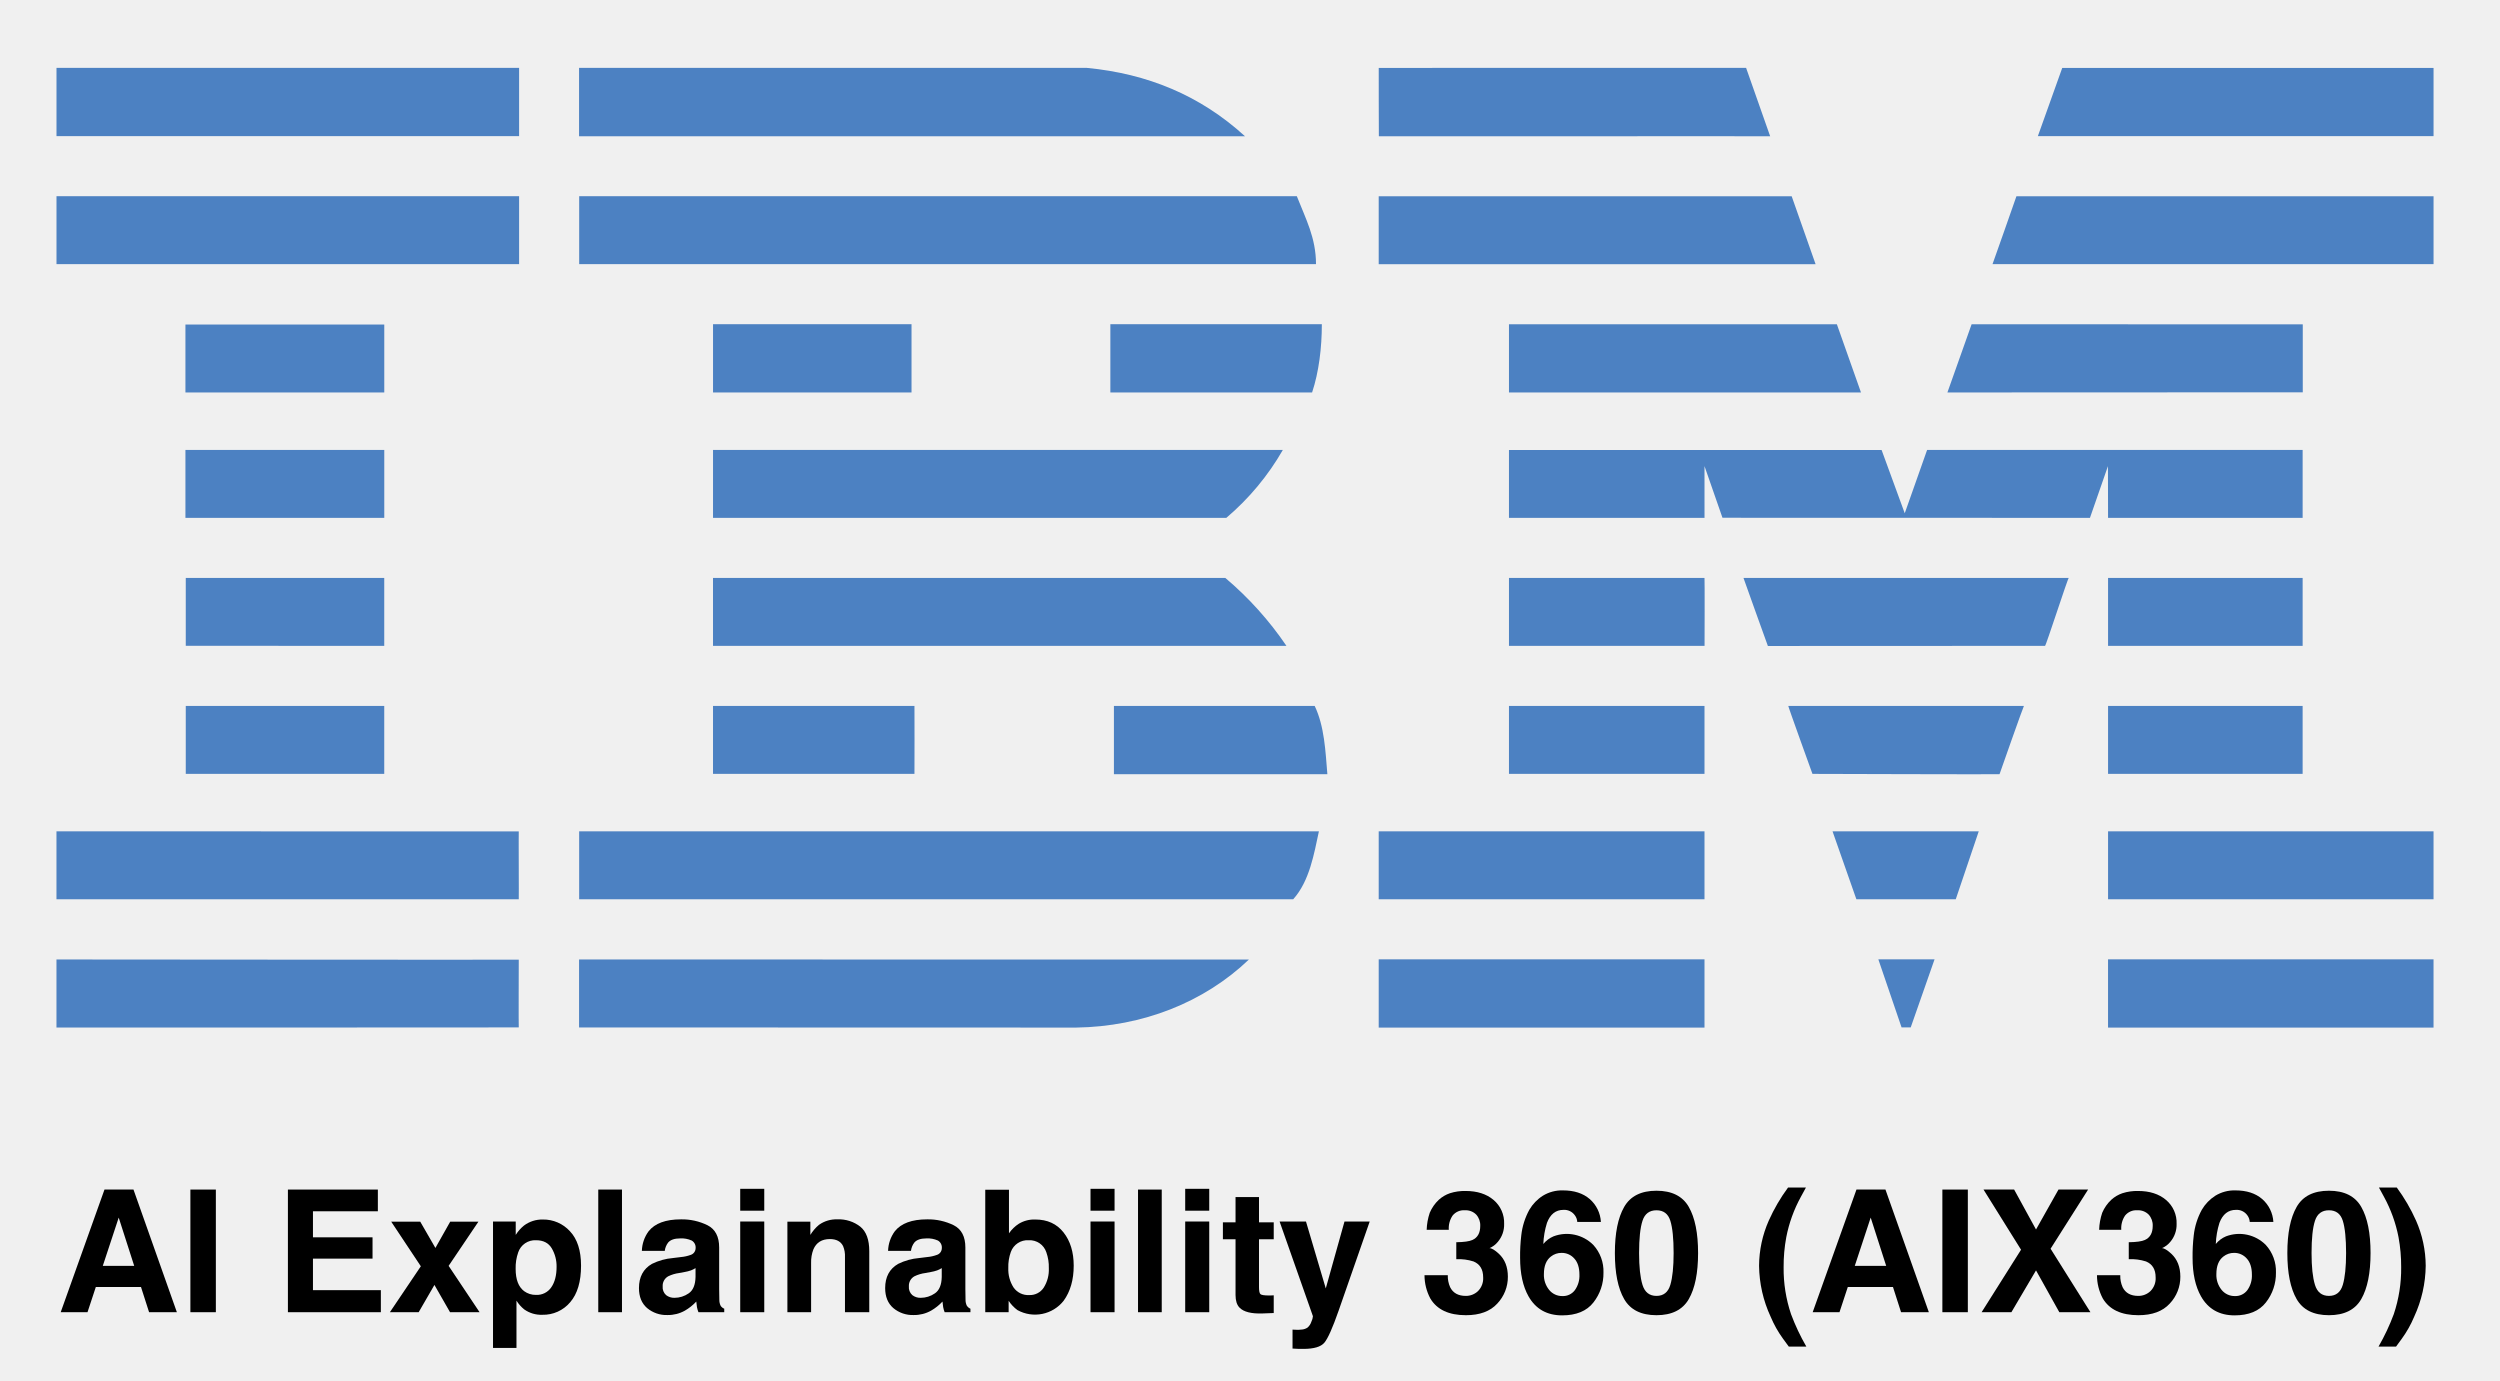
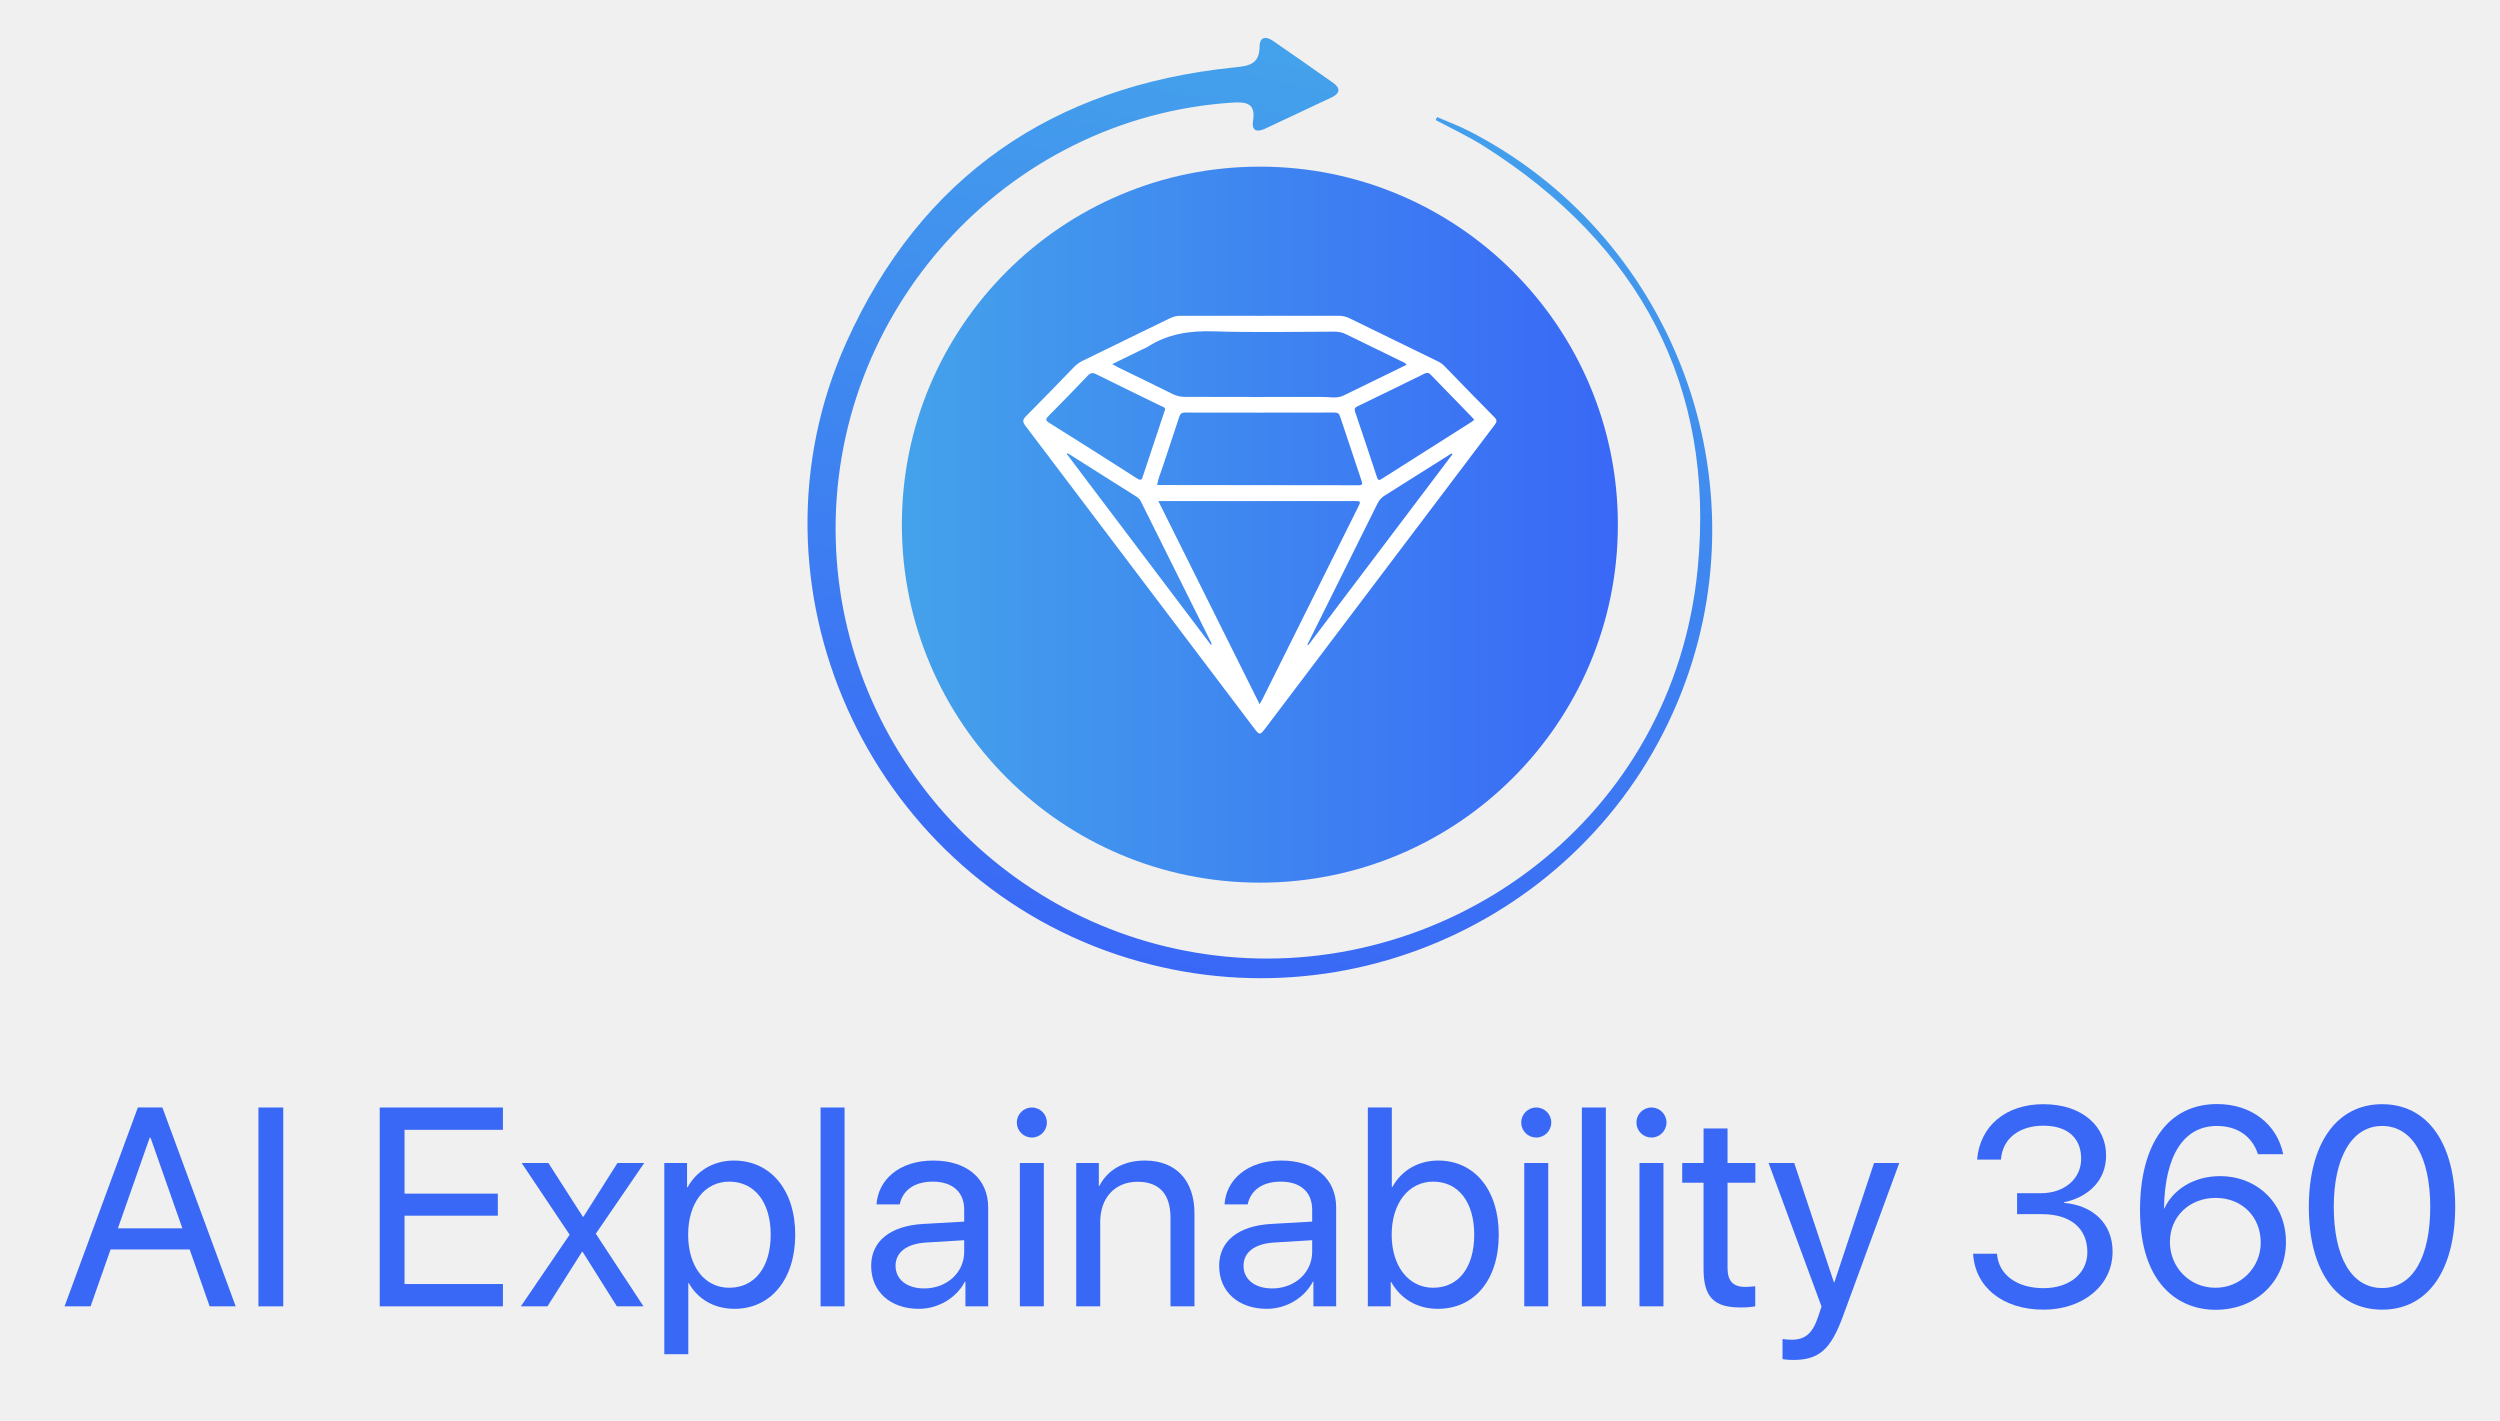
- <svg xmlns="http://www.w3.org/2000/svg" id="Layer_1" data-name="Layer 1" viewBox="0 0 1105.52 610.52">
+ <svg xmlns="http://www.w3.org/2000/svg" xmlns:xlink="http://www.w3.org/1999/xlink" id="Layer_1" data-name="Layer 1" viewBox="0 0 1978 1124">
  <defs>
-     <style>.cls-1{fill:#4c81c2;}</style>
+     <style>.cls-1{fill:#3968f6;}.cls-2{fill:url(#linear-gradient);}.cls-3{fill:#fff;}.cls-4{fill:url(#linear-gradient-2);}</style>
+     <linearGradient id="linear-gradient" x1="713.551" y1="415.1" x2="1280.06" y2="415.1" gradientUnits="userSpaceOnUse">
+       <stop offset="0" stop-color="#44a2eb" />
+       <stop offset="1" stop-color="#3968f6" />
+     </linearGradient>
+     <linearGradient id="linear-gradient-2" x1="7675.393" y1="-5032.934" x2="8412.327" y2="-5032.934" gradientTransform="matrix(-0.20036, 0.97972, 0.97972, 0.20036, 7541.644, -6466.817)" xlink:href="#linear-gradient" />
  </defs>
-   <path class="cls-1" d="M1076.135,60.203H901.159l10.779-30.169h164.197Zm-466.451-30.174,162.455-.019,10.639,30.242c.078-.043-173.038.038-173.038,0,0-.043-.104-30.223-.055-30.223Zm-129.022-.006c26.776,2.583,50.048,12.122,69.879,30.223,0,0-294.475.03-294.475,0V30.015Zm-455.68,0H229.553v30.17H24.982Zm1051.153,86.783H881.108s10.638-30.01,10.572-30.022h184.455Zm-273.26.037H609.676v-30.065H792.292Zm-229.404-30.072c3.88,9.913,8.475,18.387,8.475,30.023H256.121v-30.023Zm-548.489,0H229.553v30.023H24.982Zm836.176,86.778,10.704-30.161,146.44.042v30.052Zm-48.883-30.169,10.668,30.169H667.279v-30.169Zm-227.746-.005c0,10.343-1.298,21.122-4.309,30.174H491.008v-30.174ZM82,143.521h87.929v30.022H82Zm233.307-.147h87.777v30.168H315.307Zm438.438,62.75s.025,22.834.007,22.877H667.278v-30.022H832.056l10.234,27.992c.048.018,9.868-28.06,9.888-27.999h166.068v30.03H932.199c-.008-.044-.048-22.872-.048-22.872l-7.959,22.871-162.502-.043Zm-438.437-7.152h251.98v-.012a113.394,113.394,0,0,1-24.997,30.041s-226.99.042-226.99,0l.006-30.029ZM82,198.966h87.929v30.03H82Zm850.2,56.615h86.047v30.023H932.2Zm-178.455,0H667.279v30.023c-.043-.015,86.491.01,86.491,0C753.77,285.589,753.868,255.581,753.745,255.581Zm161.075,0c-.39-.043-10.08,30.008-10.486,30.023l-122.564.053c-.096-.047-10.776-30.12-10.784-30.076Zm-599.524-.006H541.858a148.205,148.205,0,0,1,27.014,30.03c.413-.016-253.572.01-253.572,0l-.005-30.03Zm-145.38,30.022v-30.023H82.146s.017,30.015,0,30.015Zm762.284,26.587h86.041v30.028H932.2Zm-264.926,0h86.472v30.023H667.274Zm216.938,30.169c.023-.136,10.612-30.195,10.777-30.17H790.798c-.181-.012,10.682,30.034,10.682,30.034s82.712.261,82.732.136Zm-568.911-.146c0,.12-.005-30.023,0-30.028h89.08s.08,30.038,0,30.038C404.297,342.217,315.301,342.181,315.301,342.207Zm266.073-30.028c4.306,9.05,4.74,19.822,5.598,30.166H492.584v-30.166Zm-499.229,0h87.771v30.021H82.145Zm850.055,55.45h143.93v30.036H932.2Zm-322.529,0H753.745v30.036H609.671Zm255.18,30.036H820.906l-10.545-30.036h64.653ZM24.97,367.629v30.023H229.4c.086.047-.091-30.005,0-30.005Zm558.261,0c-2.152,9.906-4.124,21.98-11.362,30.036l-2.7-.013H256.109v-30.023Zm261.702,86.704h-4.044l-10.271-30.096h24.856Zm87.259-30.096h143.937v30.169H932.192Zm-676.126,30.096v-30.048l296.198.037c-19.83,18.957-47.038,29.658-76.341,30.083l-219.813-.06m353.561-30.108H753.745v30.169H609.671Zm-380.271.133s-.091,29.963,0,29.963c.086,0-204.37.122-204.43.06-.055-.06.055-30.107,0-30.107s204.339.183,204.43.084Z" />
-   <path d="M46.203,526.034H59.026l19.188,54.234H65.925l-3.579-11.148H42.374l-3.677,11.148h-11.854Zm-.747,33.74H59.346l-6.851-21.341Z" />
-   <path d="M95.452,580.269H84.193V526.034H95.452Z" />
-   <path d="M167.091,535.637H138.391v11.517h26.345v9.42H138.391v13.945h30.024v9.75H127.316V526.034h39.774Z" />
-   <path d="M172.407,580.269l13.688-20.311-13.099-19.722H185.837l6.7,11.617,6.546-11.617h12.474l-13.172,19.538,13.687,20.494H199.01l-6.902-12.058-6.969,12.058Z" />
-   <path d="M252.035,544.468q4.907,5.188,4.907,15.232,0,10.597-4.796,16.153a15.568,15.568,0,0,1-12.351,5.556,12.952,12.952,0,0,1-7.999-2.392,15.451,15.451,0,0,1-3.407-3.863v20.899h-10.376V540.163h10.045v5.924a16.884,16.884,0,0,1,3.629-4.121,13.394,13.394,0,0,1,8.369-2.687A15.858,15.858,0,0,1,252.035,544.468Zm-8.048,7.543q-2.138-3.568-6.933-3.569a7.884,7.884,0,0,0-7.917,5.409,20.307,20.307,0,0,0-1.115,7.285q0,6.99,3.751,9.824a8.612,8.612,0,0,0,5.28,1.655,7.675,7.675,0,0,0,6.748-3.385q2.323-3.385,2.324-9.015A15.663,15.663,0,0,0,243.987,552.011Z" />
-   <path d="M275.045,580.269H264.559V526.034h10.486Z" />
-   <path d="M301.159,555.874a16.58,16.58,0,0,0,4.188-.92,3.155,3.155,0,0,0,2.261-2.98,3.525,3.525,0,0,0-1.734-3.403,10.954,10.954,0,0,0-5.091-.938q-3.767,0-5.333,1.84a7.589,7.589,0,0,0-1.492,3.68H283.839a15.343,15.343,0,0,1,2.957-8.646q4.176-5.298,14.338-5.299a25.573,25.573,0,0,1,11.751,2.612q5.136,2.613,5.136,9.861v18.396q0,1.915.073,4.637a5.816,5.816,0,0,0,.626,2.796,3.752,3.752,0,0,0,1.545,1.215v1.545H308.859a11.666,11.666,0,0,1-.662-2.281q-.185-1.066-.294-2.429a21.636,21.636,0,0,1-5.033,4.011,15.211,15.211,0,0,1-7.698,1.95,13.279,13.279,0,0,1-9.048-3.109q-3.572-3.108-3.571-8.812,0-7.396,5.745-10.708a25.681,25.681,0,0,1,9.267-2.575Zm6.412,4.894a11.64,11.64,0,0,1-2.033,1.012,17.175,17.175,0,0,1-2.816.718l-2.387.441a15.721,15.721,0,0,0-4.82,1.435,4.79,4.79,0,0,0-2.477,4.452,4.651,4.651,0,0,0,1.513,3.882,5.747,5.747,0,0,0,3.68,1.196,10.956,10.956,0,0,0,6.333-1.987q2.896-1.986,3.007-7.248Z" />
-   <path d="M337.963,535.38h-10.633v-9.677h10.633Zm-10.633,4.783h10.633v40.105h-10.633Z" />
-   <path d="M380.459,542.463q3.939,3.256,3.939,10.799v27.007H373.654V555.874a11.201,11.201,0,0,0-.84-4.856q-1.535-3.091-5.844-3.091-5.297,0-7.269,4.525a15.643,15.643,0,0,0-1.023,6.107v21.709H348.192V540.236h10.155v5.851a17.751,17.751,0,0,1,3.811-4.452,13.2,13.2,0,0,1,8.17-2.429A15.373,15.373,0,0,1,380.459,542.463Z" />
-   <path d="M410.033,555.874a16.58,16.58,0,0,0,4.188-.92,3.155,3.155,0,0,0,2.261-2.98,3.525,3.525,0,0,0-1.734-3.403,10.954,10.954,0,0,0-5.091-.938q-3.767,0-5.333,1.84a7.589,7.589,0,0,0-1.492,3.68H392.713a15.343,15.343,0,0,1,2.957-8.646q4.176-5.298,14.338-5.299a25.573,25.573,0,0,1,11.751,2.612q5.136,2.613,5.136,9.861v18.396q0,1.915.073,4.637a5.815,5.815,0,0,0,.626,2.796,3.752,3.752,0,0,0,1.545,1.215v1.545H417.733a11.666,11.666,0,0,1-.662-2.281q-.185-1.066-.294-2.429a21.636,21.636,0,0,1-5.033,4.011,15.211,15.211,0,0,1-7.698,1.95,13.279,13.279,0,0,1-9.048-3.109q-3.572-3.108-3.571-8.812,0-7.396,5.745-10.708a25.681,25.681,0,0,1,9.267-2.575Zm6.412,4.894a11.64,11.64,0,0,1-2.033,1.012,17.175,17.175,0,0,1-2.816.718l-2.387.441a15.721,15.721,0,0,0-4.82,1.435,4.79,4.79,0,0,0-2.477,4.452,4.651,4.651,0,0,0,1.513,3.882,5.747,5.747,0,0,0,3.68,1.196,10.956,10.956,0,0,0,6.333-1.987q2.896-1.986,3.007-7.248Z" />
-   <path d="M470.301,544.982q4.5,5.704,4.5,14.718,0,9.347-4.438,15.491a16.109,16.109,0,0,1-20.415,4.157,15.972,15.972,0,0,1-3.92-4.121v5.041H435.689V526.107h10.486V545.388a15.342,15.342,0,0,1,4.407-4.269,13.16,13.16,0,0,1,7.258-1.84Q465.801,539.279,470.301,544.982Zm-8.765,24.432a14.856,14.856,0,0,0,2.264-8.609,19.269,19.269,0,0,0-1.113-7.064,7.75,7.75,0,0,0-7.791-5.299,7.868,7.868,0,0,0-7.902,5.188,19.317,19.317,0,0,0-1.113,7.138,14.853,14.853,0,0,0,2.3,8.536,7.896,7.896,0,0,0,7.011,3.385A7.273,7.273,0,0,0,461.536,569.414Z" />
-   <path d="M492.867,535.38h-10.633v-9.677h10.633Zm-10.633,4.783h10.633v40.105h-10.633Z" />
-   <path d="M513.729,580.269H503.243V526.034h10.486Z" />
-   <path d="M534.739,535.38h-10.633v-9.677h10.633Zm-10.633,4.783h10.633v40.105h-10.633Z" />
-   <path d="M540.773,548v-7.47h5.593V529.346h10.376v11.185h6.512V548h-6.512v21.193q0,2.465.625,3.072.627.608,3.826.607c.318,0,.656-.006,1.012-.019q.533-.018,1.049-.055v7.837l-4.967.184q-7.433.258-10.155-2.575-1.766-1.803-1.766-5.557V548Z" />
-   <path d="M571.569,587.959l1.325.073a16.603,16.603,0,0,0,2.943-.11,5.291,5.291,0,0,0,2.354-.847,5.654,5.654,0,0,0,1.711-2.612,6.309,6.309,0,0,0,.682-2.428l-14.737-41.872h11.664l8.757,29.582,8.279-29.582h11.148l-13.75,39.443q-3.986,11.405-6.306,14.147-2.32,2.741-9.282,2.741-1.4,0-2.247-.019-.848-.019-2.542-.129Z" />
-   <path d="M640.228,563.896a12.014,12.014,0,0,0,1.028,5.298q1.909,3.864,6.938,3.863a7.679,7.679,0,0,0,5.378-2.115,7.872,7.872,0,0,0,2.294-6.09q0-5.262-4.255-7.027a21.545,21.545,0,0,0-7.63-.993v-7.507q5.098-.073,7.113-.993,3.483-1.545,3.483-6.255a7,7,0,0,0-1.779-4.967,6.507,6.507,0,0,0-5.01-1.914,6.331,6.331,0,0,0-5.449,2.355,10.008,10.008,0,0,0-1.67,6.291h-9.787a26.359,26.359,0,0,1,1.359-7.542,16.997,16.997,0,0,1,4.044-5.777,14.091,14.091,0,0,1,4.888-2.87,21.144,21.144,0,0,1,6.947-.993q7.645,0,12.331,3.955a13.183,13.183,0,0,1,4.687,10.615,11.735,11.735,0,0,1-2.797,7.948,9.549,9.549,0,0,1-3.679,2.759q1.434,0,4.12,2.466,4.011,3.716,4.011,10.155A17.113,17.113,0,0,1,662.106,576.46q-4.688,5.133-13.876,5.133-11.322,0-15.731-7.396a21.943,21.943,0,0,1-2.573-10.302Z" />
-   <path d="M697.48,540.347a5.343,5.343,0,0,0-.994-2.833,5.757,5.757,0,0,0-5.114-2.502q-5.114,0-7.285,5.74a35.63,35.63,0,0,0-1.619,9.346,11.766,11.766,0,0,1,4.526-3.386,16.572,16.572,0,0,1,17.532,3.753,17.248,17.248,0,0,1,4.544,12.326,20.806,20.806,0,0,1-4.452,13.173q-4.452,5.703-13.835,5.703-10.081,0-14.864-8.426-3.718-6.586-3.717-16.999a77.231,77.231,0,0,1,.516-9.935,30.358,30.358,0,0,1,3.569-11.333,18.266,18.266,0,0,1,5.979-6.218,16.131,16.131,0,0,1,8.849-2.355q7.433,0,11.849,3.809a14.483,14.483,0,0,1,4.967,10.137ZM685.044,570.407a7.39,7.39,0,0,0,5.887,2.724,6.539,6.539,0,0,0,5.501-2.631,10.952,10.952,0,0,0,2.005-6.825q0-4.673-2.281-7.157a7.302,7.302,0,0,0-5.593-2.483,7.468,7.468,0,0,0-4.746,1.619q-3.091,2.392-3.091,7.727A10.458,10.458,0,0,0,685.044,570.407Z" />
-   <path d="M746.803,533.724q4.102,7.175,4.103,20.384,0,13.21-4.103,20.348-4.103,7.138-14.295,7.138-10.192,0-14.295-7.138-4.103-7.138-4.103-20.348,0-13.208,4.103-20.384,4.103-7.175,14.295-7.175Q742.699,526.549,746.803,533.724Zm-20.477,34.458q1.509,4.876,6.182,4.875,4.673,0,6.126-4.875t1.454-14.074q0-9.639-1.454-14.275-1.453-4.636-6.126-4.637-4.673,0-6.182,4.637-1.509,4.636-1.509,14.275Q724.817,563.307,726.326,568.182Z" />
-   <path d="M782.181,539.722a78.82,78.82,0,0,1,8.499-14.571h7.911l-2.245,4.121a61.351,61.351,0,0,0-6.438,17.809,70.435,70.435,0,0,0-1.178,13.319,62.926,62.926,0,0,0,3.274,20.716,94.535,94.535,0,0,0,6.771,14.35h-7.764l-2.612-3.569a47.889,47.889,0,0,1-5.409-9.64A54.911,54.911,0,0,1,777.875,559.737,49.947,49.947,0,0,1,782.181,539.722Z" />
-   <path d="M820.943,526.034h12.822l19.188,54.234H840.665l-3.579-11.148H817.113l-3.677,11.148H801.583Zm-.747,33.74h13.89l-6.852-21.341Z" />
-   <path d="M870.192,580.269H858.934V526.034h11.259Z" />
-   <path d="M889.454,580.269H876.281l17.44-27.633-16.594-26.602h13.54l9.673,17.662,9.938-17.662h13.099l-16.594,26.16,17.624,28.074H910.647L900.342,561.776Z" />
-   <path d="M937.6,563.896a12.014,12.014,0,0,0,1.028,5.298q1.909,3.864,6.938,3.863a7.679,7.679,0,0,0,5.378-2.115,7.872,7.872,0,0,0,2.294-6.09q0-5.262-4.255-7.027a21.545,21.545,0,0,0-7.63-.993v-7.507q5.098-.073,7.113-.993,3.483-1.545,3.483-6.255a7,7,0,0,0-1.779-4.967,6.507,6.507,0,0,0-5.01-1.914,6.331,6.331,0,0,0-5.449,2.355,10.008,10.008,0,0,0-1.67,6.291h-9.787a26.359,26.359,0,0,1,1.359-7.542,16.997,16.997,0,0,1,4.044-5.777,14.091,14.091,0,0,1,4.888-2.87,21.144,21.144,0,0,1,6.947-.993q7.645,0,12.331,3.955a13.183,13.183,0,0,1,4.687,10.615,11.735,11.735,0,0,1-2.797,7.948,9.549,9.549,0,0,1-3.679,2.759q1.434,0,4.12,2.466,4.011,3.716,4.011,10.155A17.113,17.113,0,0,1,959.479,576.46q-4.688,5.133-13.876,5.133-11.322,0-15.731-7.396a21.943,21.943,0,0,1-2.573-10.302Z" />
-   <path d="M994.852,540.347a5.343,5.343,0,0,0-.994-2.833,5.757,5.757,0,0,0-5.114-2.502q-5.114,0-7.285,5.74a35.629,35.629,0,0,0-1.619,9.346,11.766,11.766,0,0,1,4.526-3.386,16.572,16.572,0,0,1,17.532,3.753,17.248,17.248,0,0,1,4.544,12.326,20.806,20.806,0,0,1-4.452,13.173q-4.452,5.703-13.835,5.703-10.081,0-14.864-8.426-3.718-6.586-3.717-16.999a77.231,77.231,0,0,1,.516-9.935,30.358,30.358,0,0,1,3.569-11.333,18.266,18.266,0,0,1,5.979-6.218,16.131,16.131,0,0,1,8.849-2.355q7.433,0,11.849,3.809a14.483,14.483,0,0,1,4.967,10.137ZM982.415,570.407a7.39,7.39,0,0,0,5.887,2.724,6.539,6.539,0,0,0,5.501-2.631,10.952,10.952,0,0,0,2.005-6.825q0-4.673-2.281-7.157a7.302,7.302,0,0,0-5.593-2.483,7.468,7.468,0,0,0-4.746,1.619q-3.091,2.392-3.091,7.727A10.458,10.458,0,0,0,982.415,570.407Z" />
-   <path d="M1044.174,533.724q4.102,7.175,4.103,20.384,0,13.21-4.103,20.348-4.103,7.138-14.295,7.138-10.192,0-14.295-7.138-4.103-7.138-4.103-20.348,0-13.208,4.103-20.384,4.103-7.175,14.295-7.175Q1040.07,526.549,1044.174,533.724Zm-20.477,34.458q1.509,4.876,6.182,4.875,4.673,0,6.126-4.875t1.454-14.074q0-9.639-1.454-14.275-1.453-4.636-6.126-4.637-4.673,0-6.182,4.637-1.509,4.636-1.509,14.275Q1022.188,563.307,1023.697,568.182Z" />
-   <path d="M1068.374,539.722a50.033,50.033,0,0,1,4.297,20.016,54.988,54.988,0,0,1-5.104,22.519,47.929,47.929,0,0,1-5.4,9.64l-2.607,3.569h-7.75a94.861,94.861,0,0,0,6.746-14.35,63.158,63.158,0,0,0,3.262-20.716,70.693,70.693,0,0,0-1.173-13.319,61.523,61.523,0,0,0-6.415-17.809l-2.236-4.121h7.897A78.954,78.954,0,0,1,1068.374,539.722Z" />
+   <path class="cls-1" d="M150.07,988.555H87.485l-15.81,45.031H51.067l58.006-157.336h19.408l58.006,157.336H165.88ZM93.263,971.873h51.028l-25.187-71.744h-.654Z" />
+   <path class="cls-1" d="M204.483,1033.586V876.25h19.626V1033.586Z" />
+   <path class="cls-1" d="M397.913,1033.586H300.437V876.25h97.476v17.664H320.063V944.397h73.816V961.842H320.063v54.08H397.913Z" />
+   <path class="cls-1" d="M460.503,990.409l-27.367,43.177H412.092l38.598-56.698-37.944-56.698h21.153L461.157,962.714h.436l26.931-42.524H509.677L471.406,976.125,509.132,1033.586H488.088l-27.149-43.177Z" />
+   <path class="cls-1" d="M629.182,976.888c0,35.545-19.517,58.66-48.084,58.66-16.246,0-29.33-7.959-36.09-20.389h-.436v56.262h-18.972V920.191h17.991V939.381h.436c6.978-12.757,20.171-21.153,36.635-21.153C609.556,918.228,629.182,941.343,629.182,976.888Zm-19.408,0c0-25.623-12.648-41.978-32.819-41.978-19.408,0-32.492,16.791-32.492,41.978,0,25.296,13.084,41.978,32.492,41.978C597.126,1018.866,609.774,1002.62,609.774,976.888Z" />
+   <path class="cls-1" d="M649.249,876.25h18.972V1033.586h-18.972Z" />
+   <path class="cls-1" d="M689.266,1001.53c0-19.408,14.938-31.62,41.106-33.147l32.492-1.853v-9.486c0-13.847-9.158-22.134-24.859-22.134-14.61,0-23.769,6.87-26.168,17.991h-18.318c1.308-19.626,18.1-34.673,44.922-34.673,26.604,0,43.395,14.393,43.395,36.962v78.395H763.845v-19.517h-.436c-6.76,12.975-21.153,21.48-36.417,21.48C704.422,1035.549,689.266,1021.92,689.266,1001.53Zm73.597-11.012v-9.268l-30.311,1.853c-15.265.982-23.988,7.741-23.988,18.427,0,10.794,9.05,17.881,22.679,17.881C749.126,1019.411,762.864,1006.873,762.864,990.518Z" />
+   <path class="cls-1" d="M804.519,888.135a11.885,11.885,0,1,1,11.885,11.885A11.843,11.843,0,0,1,804.519,888.135Zm2.399,32.056H825.89V1033.586H806.918Z" />
+   <path class="cls-1" d="M851.514,920.191h17.882v18.1h.436c6.324-12.212,18.427-20.063,35.981-20.063,24.859,0,39.252,16.028,39.252,41.76v73.598h-18.972V963.369c0-18.318-8.613-28.349-26.059-28.349-17.882,0-29.548,12.648-29.548,31.838V1033.586h-18.972Z" />
+   <path class="cls-1" d="M964.587,1001.53c0-19.408,14.937-31.62,41.106-33.147l32.492-1.853v-9.486c0-13.847-9.158-22.134-24.859-22.134-14.61,0-23.769,6.87-26.168,17.991h-18.318c1.308-19.626,18.1-34.673,44.922-34.673,26.604,0,43.395,14.393,43.395,36.962v78.395h-17.99v-19.517h-.436c-6.76,12.975-21.153,21.48-36.417,21.48C979.742,1035.549,964.587,1021.92,964.587,1001.53Zm73.597-11.012v-9.268l-30.311,1.853c-15.265.982-23.988,7.741-23.988,18.427,0,10.794,9.05,17.881,22.679,17.881C1024.446,1019.411,1038.184,1006.873,1038.184,990.518Z" />
+   <path class="cls-1" d="M1100.774,1014.396h-.436V1033.586h-18.1V876.25h18.972V939.163h.436c7.087-12.975,20.28-20.934,36.308-20.934,28.567,0,47.866,23.115,47.866,58.66,0,35.654-19.19,58.66-48.192,58.66C1121.054,1035.549,1108.079,1027.48,1100.774,1014.396Zm.327-37.508c0,25.296,13.629,41.978,32.819,41.978,20.062,0,32.492-16.028,32.492-41.978,0-25.732-12.43-41.978-32.492-41.978C1114.73,934.91,1101.101,951.702,1101.101,976.888Z" />
+   <path class="cls-1" d="M1203.597,888.135a11.885,11.885,0,1,1,11.885,11.885A11.843,11.843,0,0,1,1203.597,888.135Zm2.399,32.056h18.972V1033.586h-18.972Z" />
+   <path class="cls-1" d="M1251.574,876.25h18.972V1033.586h-18.972Z" />
+   <path class="cls-1" d="M1294.753,888.135a11.885,11.885,0,1,1,11.885,11.885A11.843,11.843,0,0,1,1294.753,888.135Zm2.399,32.056h18.972V1033.586h-18.972Z" />
+   <path class="cls-1" d="M1366.826,892.824v27.367h22.025v15.592h-22.025v67.383c0,10.358,4.361,15.046,14.065,15.046a73.925,73.925,0,0,0,7.851-.545V1033.586a67.604,67.604,0,0,1-11.994.872c-20.825,0-28.894-8.505-28.894-30.312V935.783h-16.9v-15.592H1347.855v-27.367Z" />
+   <path class="cls-1" d="M1410.333,1075.346V1059.427a40.213,40.213,0,0,0,7.415.545c10.576,0,16.464-5.124,20.825-18.318l2.617-7.959L1399.321,920.191h20.28l31.402,94.423h.327l31.402-94.423H1502.685l-44.595,121.355C1448.386,1068.041,1439.009,1076,1418.511,1076A49.652,49.652,0,0,1,1410.333,1075.346Z" />
+   <path class="cls-1" d="M1595.915,944.069h18.863c18.754,0,31.838-11.557,31.838-27.258,0-15.591-9.813-26.168-29.984-26.168-18.535,0-32.274,9.813-33.473,26.822h-18.863c2.181-26.713,22.897-43.831,52.336-43.831,31.511,0,49.719,18.1,49.719,40.561,0,19.517-13.63,32.928-33.364,37.072v.436c22.897,1.963,38.489,16.246,38.489,38.598,0,27.04-23.769,45.903-54.626,45.903-32.601,0-54.299-18.209-55.716-44.267H1579.996c1.199,16.682,15.919,27.258,36.853,27.258,20.716,0,34.563-11.776,34.673-28.24.109-19.408-13.738-30.311-35.872-30.311h-19.735Z" />
+   <path class="cls-1" d="M1693.178,957.59c0-52.99,22.57-84.065,61.059-84.065,26.713,0,47.321,15.592,52.227,39.688h-19.953c-4.579-14.174-16.355-22.351-32.492-22.351-26.277,0-41.215,23.333-41.869,65.202h.327c6.433-14.175,22.57-25.514,43.941-25.514,29.984,0,52.227,22.134,52.227,52.009,0,31.075-23.442,53.754-55.716,53.754C1723.926,1036.312,1693.178,1016.141,1693.178,957.59Zm95.513,25.623c0-20.607-14.829-35.436-35.654-35.436s-36.199,14.829-36.199,34.891c0,20.171,15.701,36.199,35.872,36.199A35.601,35.601,0,0,0,1788.691,983.212Z" />
+   <path class="cls-1" d="M1826.75,954.864c0-49.284,21.48-81.23,58.006-81.23,36.526,0,57.788,31.729,57.788,81.121,0,49.719-21.153,81.448-57.788,81.448C1848.011,1036.203,1826.75,1004.583,1826.75,954.864Zm96.058,0c0-38.707-13.738-64.003-38.052-64.003s-38.271,25.514-38.271,63.893c0,39.252,13.629,64.33,38.271,64.33C1909.288,1019.085,1922.808,994.116,1922.808,954.864Z" />
+   <circle class="cls-2" cx="996.805" cy="415.1" r="283.254" />
+   <path class="cls-3" d="M996.693,249.89c20.792-.002,41.584.039,62.376-.046a19.021,19.021,0,0,1,8.733,1.991q35.072,17.21,70.22,34.263a18.806,18.806,0,0,1,5.297,4.013c12.924,13.303,25.811,26.643,38.878,39.804,2.275,2.291,2.369,3.625.407,6.218q-90.441,119.504-180.714,239.135c-5.092,6.741-5.199,6.769-10.2.163Q948.413,518.266,905.202,461.052q-46.884-62.059-93.826-124.075c-2.48-3.262-2.352-4.933.465-7.754,12.653-12.671,25.075-25.573,37.542-38.429a25.6,25.6,0,0,1,7.263-5.372q34.497-16.733,68.935-33.59a19.029,19.029,0,0,1,8.736-1.982C955.109,249.931,975.901,249.892,996.693,249.89Zm-.085,307.293c1.018-1.818,1.667-2.871,2.216-3.974q37.71-75.681,75.399-151.373c2.677-5.376,2.65-5.402-3.156-5.402q-64.916-.002-129.832.005c-7.95 0-15.9,0-24.757,0C943.287,450.219,969.745,503.294,996.608,557.183Zm116.341-268.593c-1.611-1.966-3.534-2.444-5.206-3.264-14.204-6.962-28.463-13.811-42.642-20.824a20.03,20.03,0,0,0-9.21-2.098c-31.833.057-63.69.785-95.489-.242-18.93-.611-36.4,1.941-52.434,12.276a41.19,41.19,0,0,1-4.316,2.076c-7.683,3.759-15.361,7.526-23.675,11.6,2.112,1.15,3.443,1.943,4.831,2.621,14.359,7.012,28.755,13.95,43.071,21.048a20.949,20.949,0,0,0,9.64,2.212c36.308-.001,72.616.227,108.922.056,5.491-.026,11.225,1.487,16.578-1.119C1079.535,304.89,1096.044,296.833,1112.949,288.59ZM915.538,383.551a3.543,3.543,0,0,0,.68.19q79.354.071,158.708.191c3.568.009,2.987-1.555,2.248-3.759-5.639-16.799-11.287-33.595-16.826-50.427-.75-2.279-1.681-3.338-4.312-3.332q-59.22.134-118.441.002c-2.79-.006-3.807,1.031-4.618,3.543-4.268,13.215-8.792,26.348-13.11,39.547C918.345,374.159,916.299,378.672,915.538,383.551Zm6.221-59.274c.171-2.272-1.808-2.39-3.116-3.032-17.069-8.371-34.201-16.616-51.206-25.115-2.982-1.49-4.689-1.166-6.947,1.213q-15.188,16.005-30.767,31.634c-2.669,2.666-2.598,3.7.66,5.734q34.777,21.71,69.277,43.861c3.372,2.167,3.834.521,4.679-2.037q8.268-25.018,16.631-50.004C921.221,325.774,921.496,325.024,921.758,324.277Zm244.662,7.852c-.669-.779-1.137-1.386-1.667-1.931-10.924-11.232-21.881-22.431-32.755-33.711-1.592-1.652-2.914-1.858-4.988-.836q-26.436,13.028-52.983,25.829c-2.188,1.056-2.613,2.155-1.827,4.464q8.72,25.621,17.157,51.337c.775,2.362,1.379,3.179,3.805,1.634q35.39-22.533,70.864-44.935C1164.806,333.487,1165.495,332.85,1166.421,332.129ZM844.711,358.57q-.375.262-.749.524Q901.081,434.737,958.201,510.38c.474-.791.422-1.238.234-1.616q-27.828-55.896-55.656-111.792a9.101,9.101,0,0,0-3.392-3.869Q872.023,375.877,844.711,358.57Zm304.44.895q-.291-.396-.582-.791-26.472,16.713-52.968,33.388a14.729,14.729,0,0,0-5.661,6.214q-20.191,40.795-40.532,81.514-7.516,15.1-15.015,30.209.369.215.738.43Q1092.141,434.947,1149.151,359.465Z" />
+   <g id="vhMTIq">
+     <path class="cls-4" d="M1135.942,94.973c12.686,6.826,25.836,12.917,37.985,20.593,123.073,77.752,183.389,189.719,169.269,334.601C1323.904,648.122,1147.693,773.888,970.128,756.889,797.763,740.387,665.819,597.139,661.249,427.369,656.395,247.002,795.726,92.927,975.041,81.185c11.395-.746,18.596.612,16.365,14.638-1.277,8.028,3.468,8.841,9.645,5.948q26.274-12.307,52.503-24.709c6.535-3.096,7.418-7.149,1.244-11.511q-23.687-16.737-47.567-33.199c-5.736-3.971-10.599-3.183-10.638,4.467-.075,14.832-9.59,15.433-20.84,16.598C832.742,68.234,728.517,139.829,669.548,271.057,583.679,462.144,685.464,689.09,884.224,755.453c183.786,61.363,383.544-34.761,449.4-216.251,60.553-166.874-13.13-354.341-171.286-435.508-8.184-4.2-16.88-7.402-25.337-11.069Q1136.471,93.799,1135.942,94.973Z" />
+   </g>
</svg>
